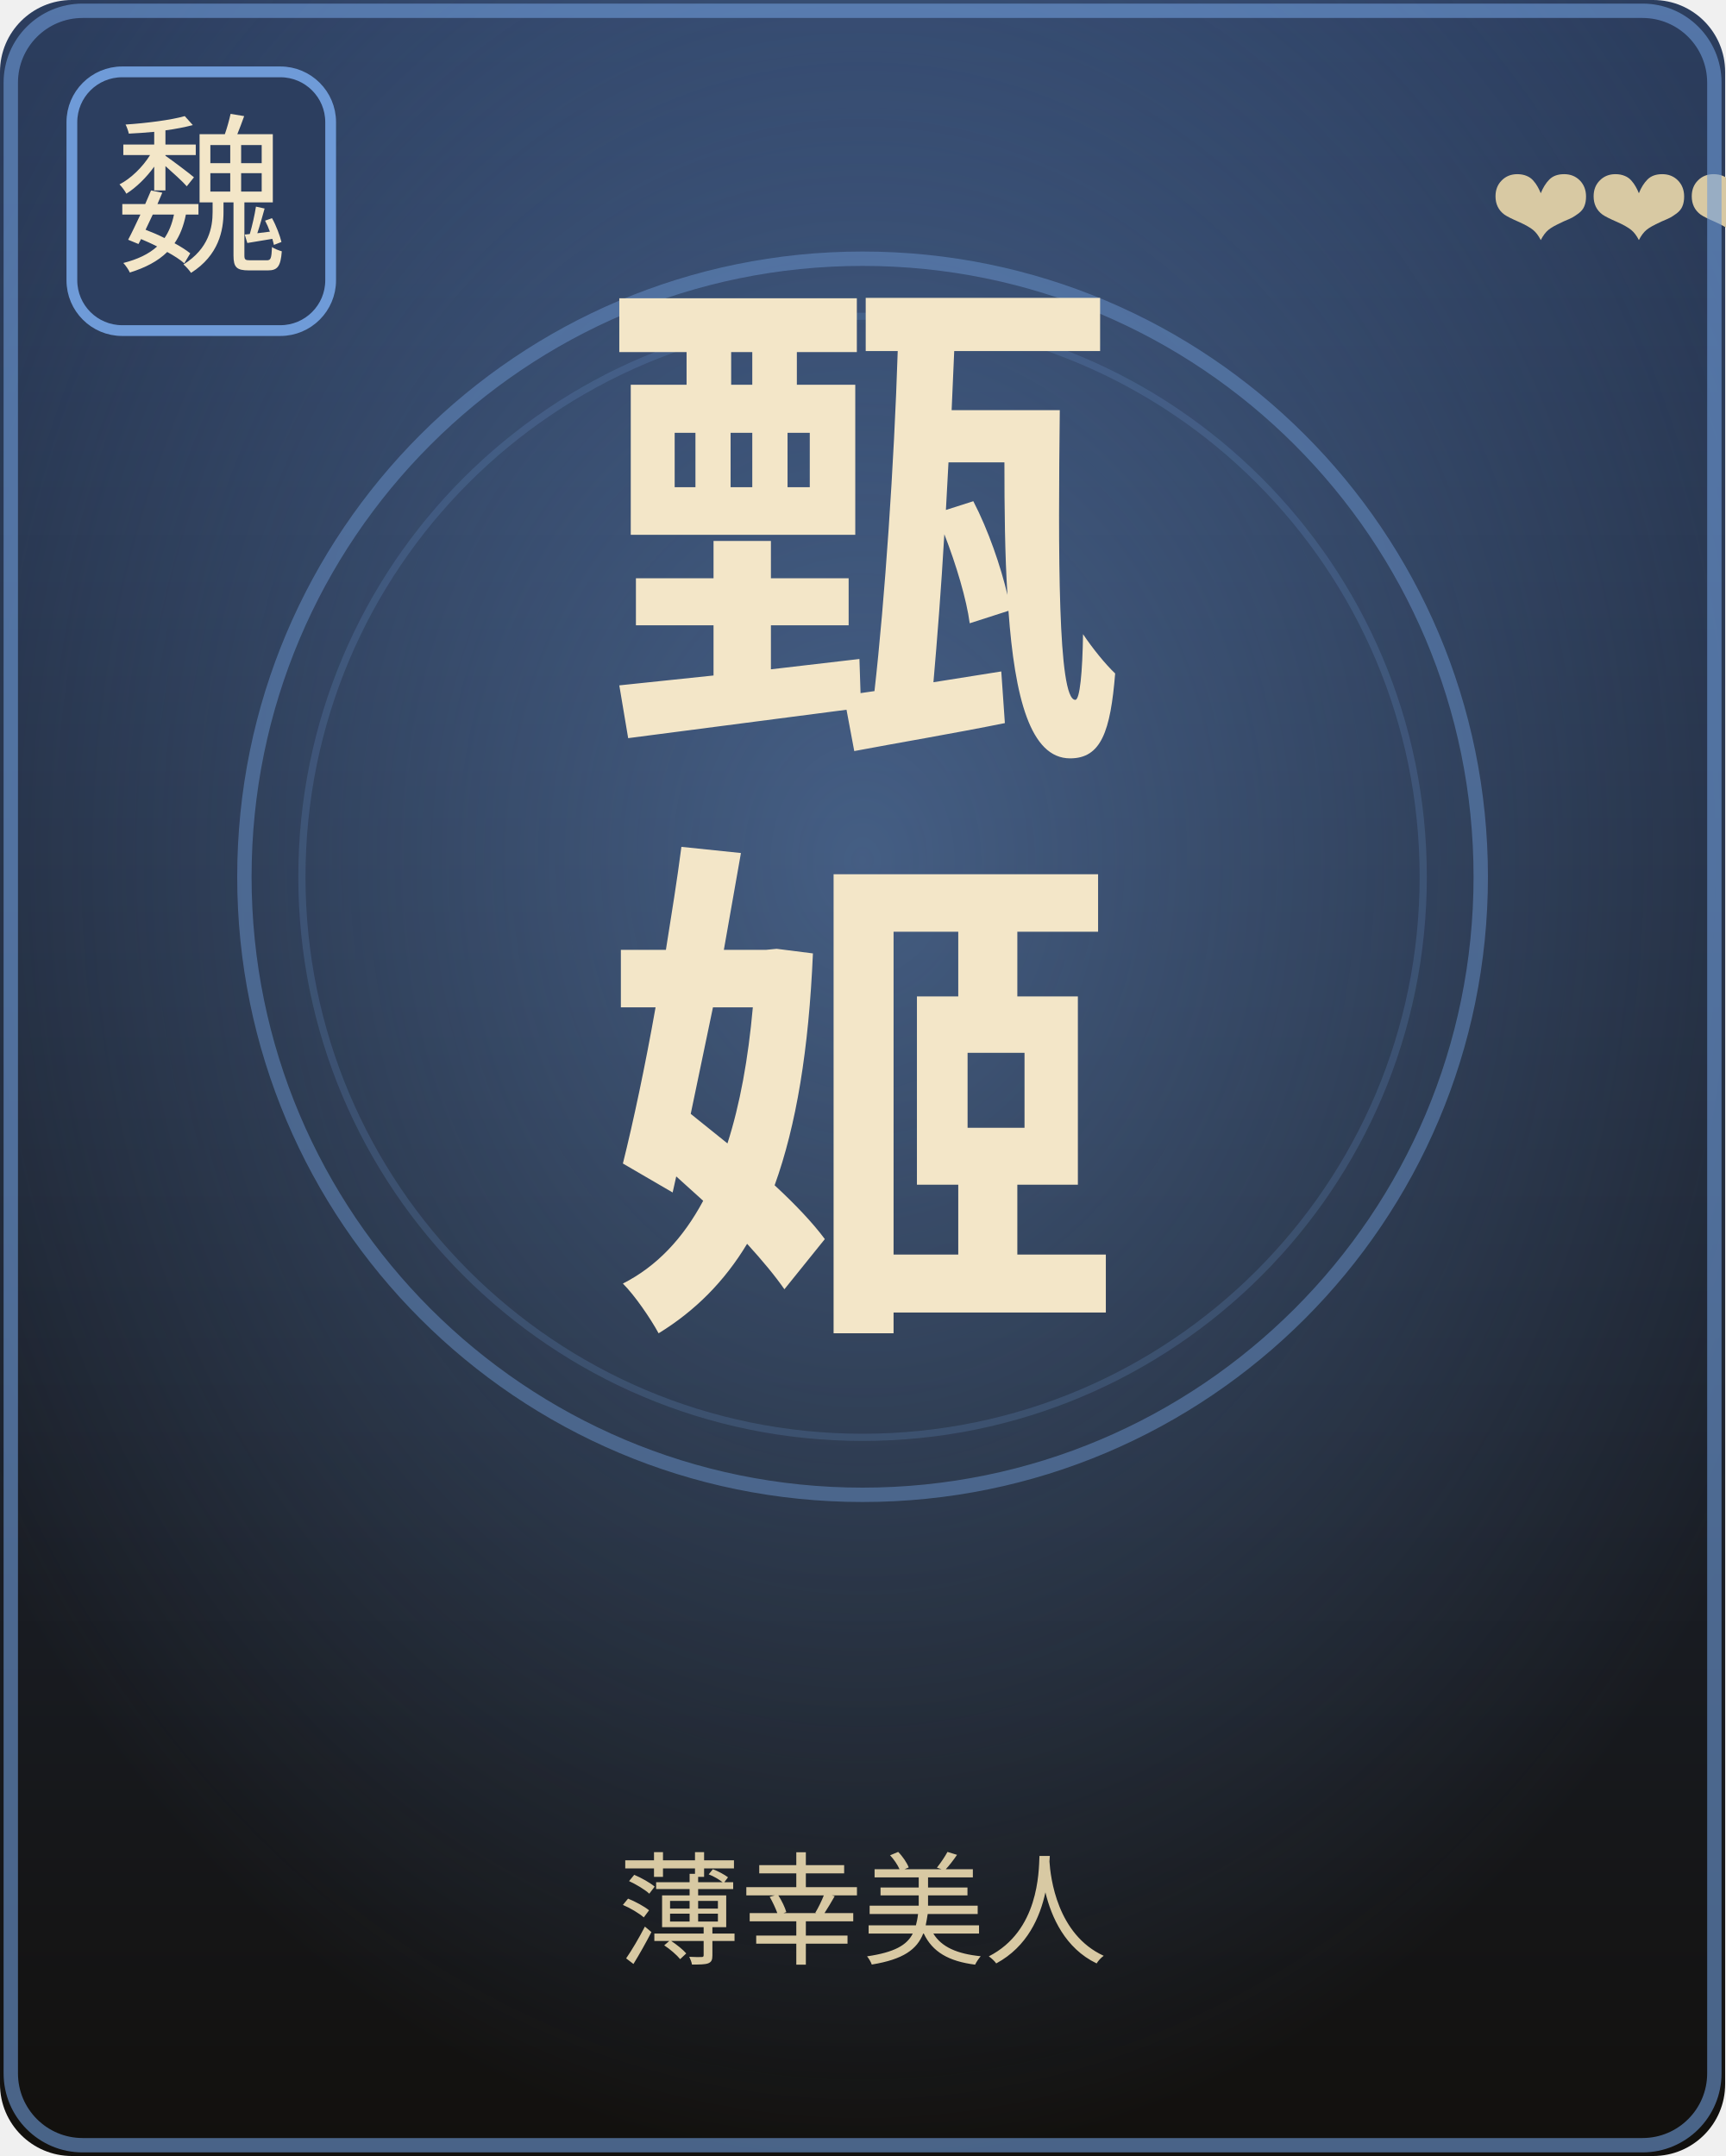
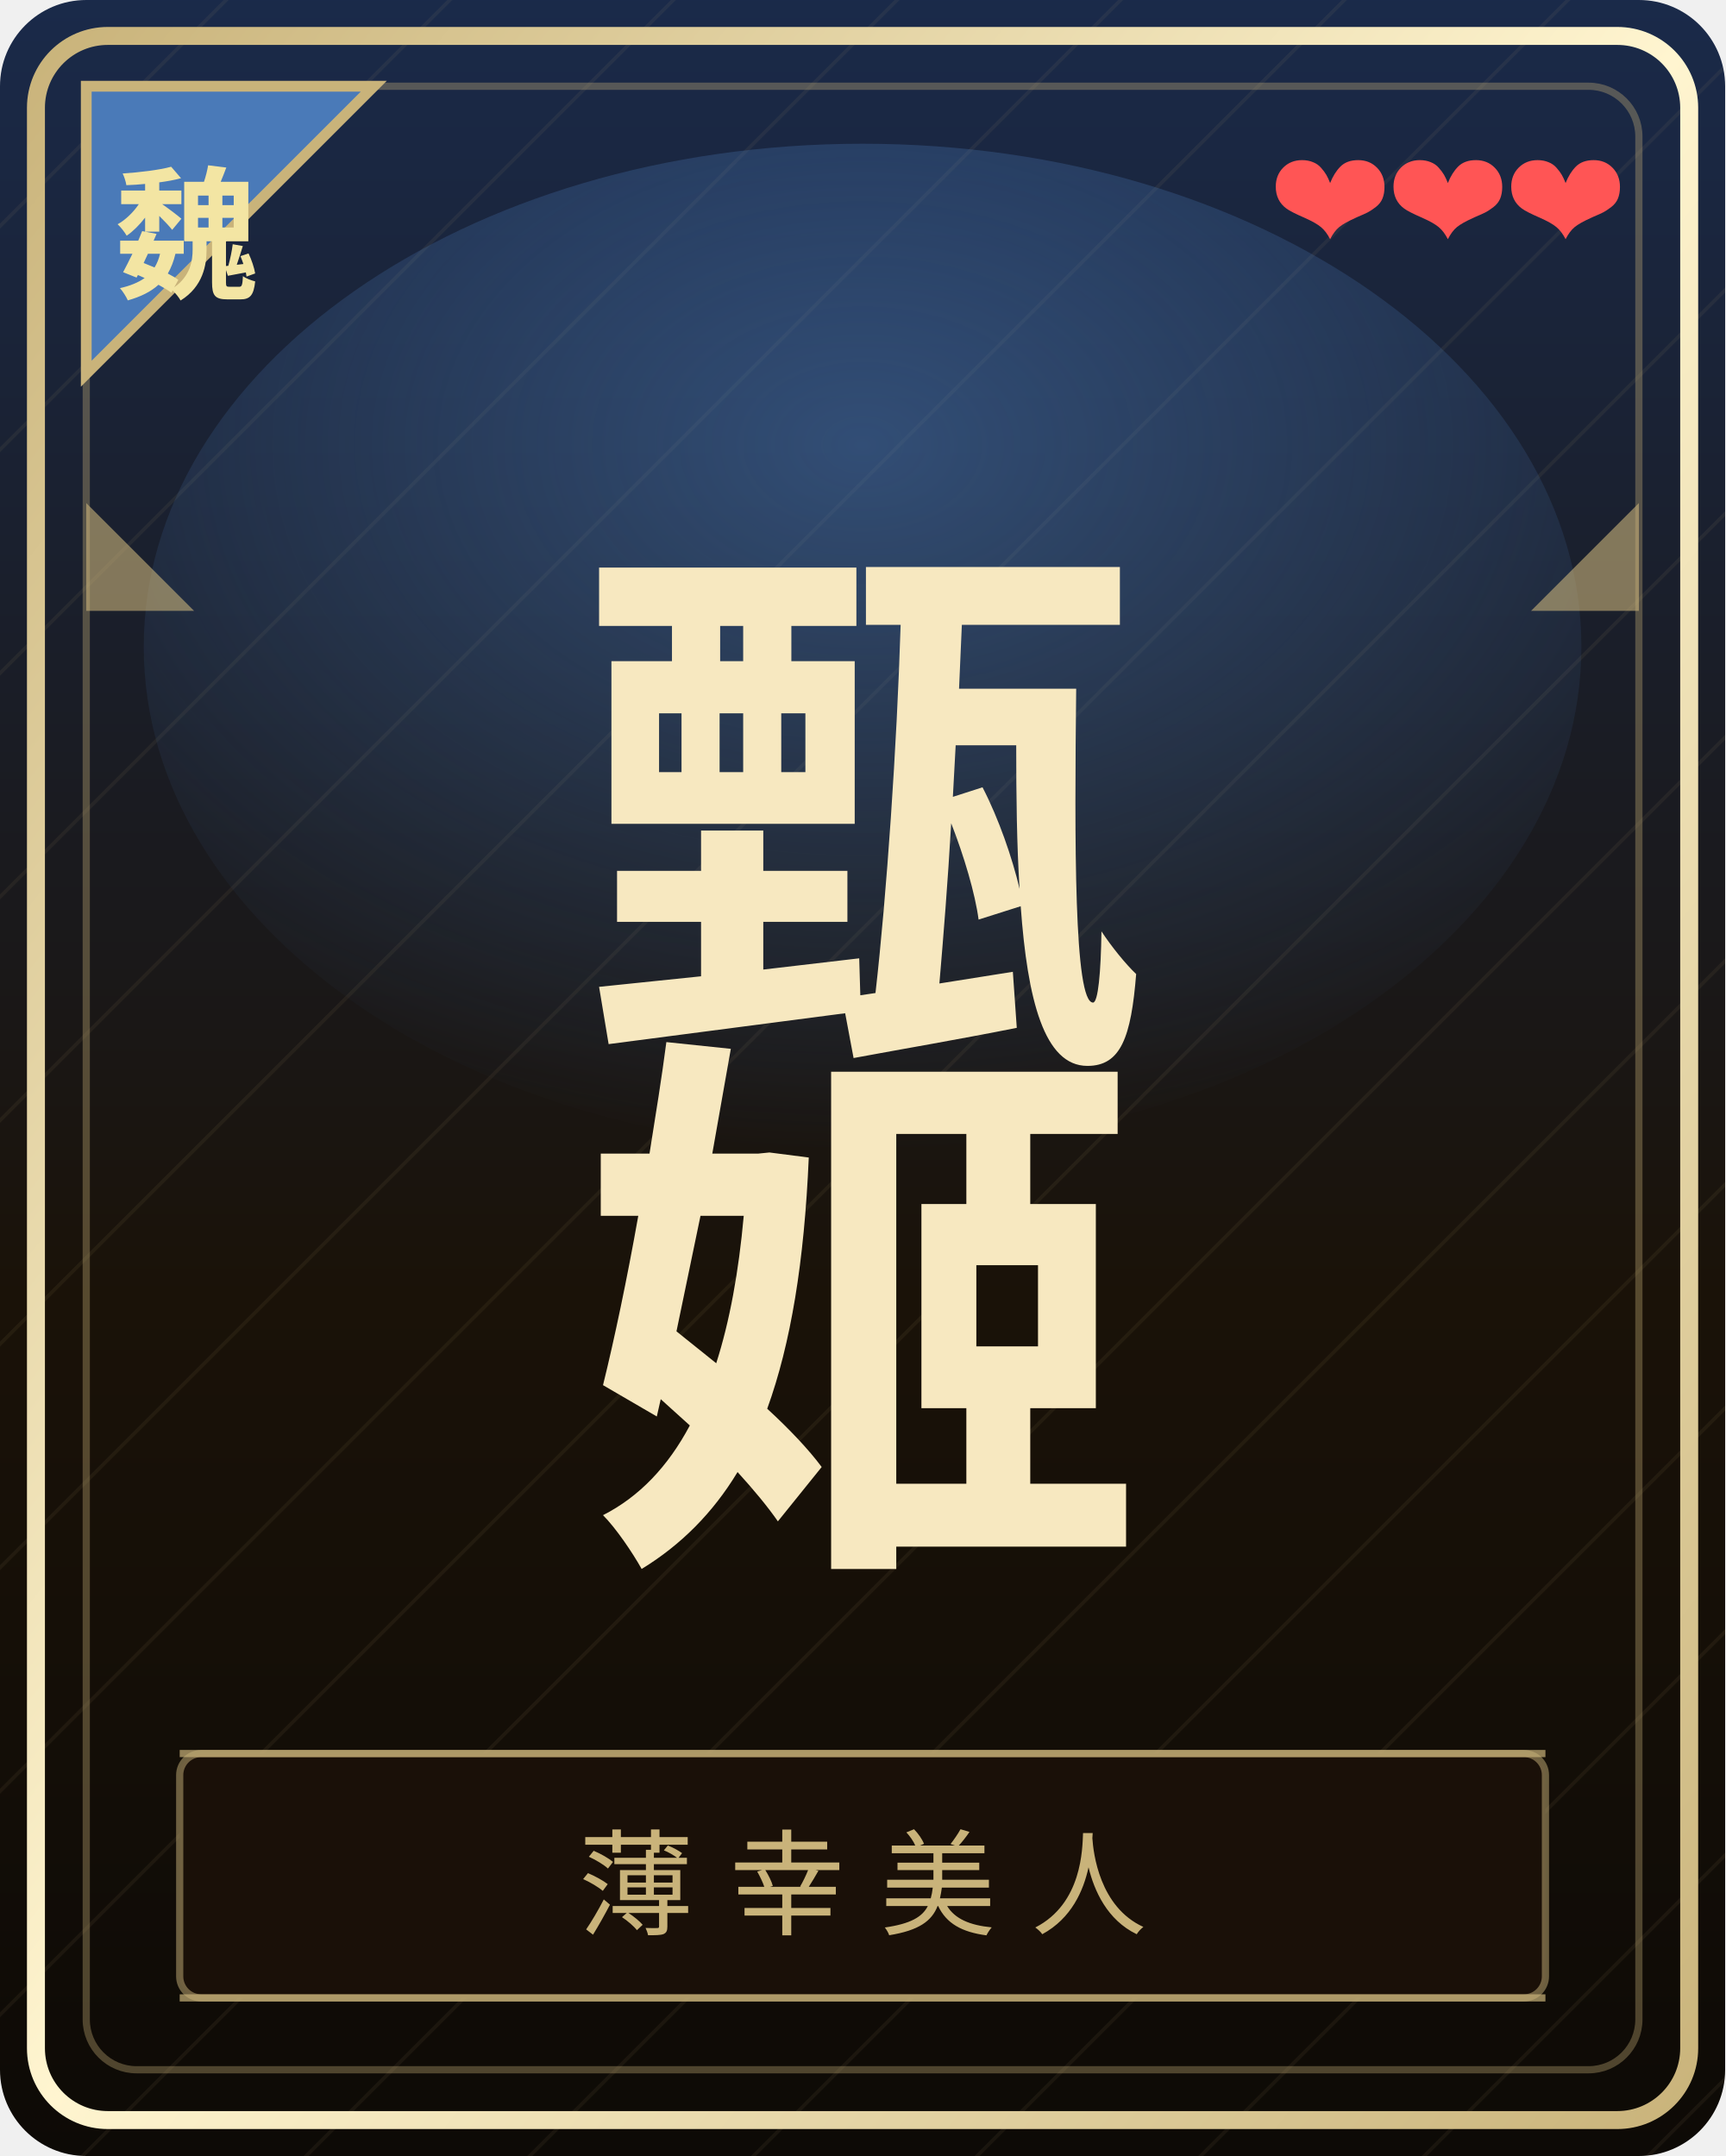
<svg xmlns="http://www.w3.org/2000/svg" width="240" height="300" viewBox="0 0 240 300">
  <defs>
    <linearGradient id="bg" x1="0" y1="0" x2="0" y2="1">
-       <stop offset="0" stop-color="#2c3e5f" />
-       <stop offset="1" stop-color="#12100d" />
+       <stop offset="0" stop-color="#1a2a4a" />
+       <stop offset="0.6" stop-color="#1a1208" />
+       <stop offset="1" stop-color="#0d0a06" />
    </linearGradient>
-     <radialGradient id="glow" cx="0.5" cy="0.4" r="0.6">
-       <stop offset="0" stop-color="#6f9bd8" stop-opacity="0.45" />
-       <stop offset="1" stop-color="#6f9bd8" stop-opacity="0" />
+     <linearGradient id="frame" x1="0" y1="0" x2="1" y2="1">
+       <stop offset="0" stop-color="#c9b37a" />
+       <stop offset="0.5" stop-color="#fff5d0" />
+       <stop offset="1" stop-color="#c9b37a" />
+     </linearGradient>
+     <radialGradient id="glow" cx="0.5" cy="0.3" r="0.7">
+       <stop offset="0" stop-color="#4a7ab8" stop-opacity="0.5" />
+       <stop offset="1" stop-color="#4a7ab8" stop-opacity="0" />
    </radialGradient>
-     <style>
-       .name { font-family: 'STKaiti','KaiTi','STSong',serif; fill: #f3e6c8; text-anchor: middle; font-weight: bold; }
-       .sub { font-family: 'STKaiti','KaiTi','STSong',serif; fill: #d8c9a3; text-anchor: middle; }
-     </style>
+     <pattern id="bgPattern" patternUnits="userSpaceOnUse" width="22" height="22" patternTransform="rotate(45)">
+       <line x1="0" y1="0" x2="0" y2="22" stroke="#c9b37a" stroke-opacity="0.07" stroke-width="1" />
+     </pattern>
  </defs>
-   <rect width="240" height="300" rx="10" fill="url(#bg)" />
-   <rect width="240" height="300" rx="10" fill="url(#glow)" />
-   <circle cx="120" cy="122" r="86" fill="none" stroke="#6f9bd8" stroke-opacity="0.45" stroke-width="2" />
-   <circle cx="120" cy="122" r="78" fill="none" stroke="#6f9bd8" stroke-opacity="0.2" stroke-width="1" />
-   <rect x="10" y="10" width="36" height="36" rx="7" fill="#2c3e5f" stroke="#6f9bd8" stroke-width="1.5" />
-   <text x="28" y="36" font-size="24" class="sub" fill="#fff" text-anchor="middle" style="fill:#f3e6c8">魏</text>
-   <text x="228" y="34" font-size="15" class="sub" text-anchor="end">❤❤❤</text>
-   <text x="120" y="99.04" class="name" font-size="72">甄</text>
-   <text x="120" y="179.04" class="name" font-size="72">姬</text>
-   <text x="120" y="272" font-size="17" class="sub">薄幸美人</text>
-   <rect x="1.5" y="1.5" width="237" height="297" rx="10" fill="none" stroke="#6f9bd8" stroke-opacity="0.6" stroke-width="2" />
+   <rect width="240" height="300" rx="12" fill="url(#bg)" />
+   <rect width="240" height="300" rx="12" fill="url(#bgPattern)" />
+   <ellipse cx="120" cy="90" rx="100" ry="70" fill="url(#glow)" />
+   <rect x="5" y="5" width="230" height="290" rx="10" fill="none" stroke="url(#frame)" stroke-width="2.5" />
+   <rect x="12" y="12" width="216" height="276" rx="7" fill="none" stroke="#c9b37a" stroke-opacity="0.35" stroke-width="1" />
+   <polygon points="12,12 52,12 12,52" fill="#4a7ab8" stroke="#c9b37a" stroke-width="1.5" />
+   <text x="26" y="40" font-size="20" text-anchor="middle" font-family="STKaiti,KaiTi,serif" font-weight="bold" fill="#f3e5a3">魏</text>
+   <text x="226" y="34" font-size="18" text-anchor="end" fill="#ff5555">❤❤❤</text>
+   <text x="120" y="141.3" text-anchor="middle" font-size="78" font-family="STKaiti,KaiTi,STSong,serif" font-weight="bold" fill="#f7e8c0" style="text-shadow:0 2px 8px rgba(0,0,0,.7);letter-spacing:3px">甄</text>
+   <text x="120" y="211.3" text-anchor="middle" font-size="78" font-family="STKaiti,KaiTi,STSong,serif" font-weight="bold" fill="#f7e8c0" style="text-shadow:0 2px 8px rgba(0,0,0,.7);letter-spacing:3px">姬</text>
+   <rect x="25" y="244" width="190" height="34" rx="3" fill="#1a1008" stroke="#c9b37a" stroke-opacity="0.5" />
+   <line x1="25" y1="244" x2="215" y2="244" stroke="#c9b37a" stroke-opacity="0.7" />
+   <line x1="25" y1="278" x2="215" y2="278" stroke="#c9b37a" stroke-opacity="0.7" />
+   <text x="120" y="268" text-anchor="middle" font-size="16" font-family="STKaiti,KaiTi,STSong,serif" letter-spacing="5px" fill="#c9b37a">薄幸美人</text>
+   <path d="M12 70 L12 85 L27 85 Z" fill="#c9b37a" opacity="0.6" />
+   <path d="M228 70 L228 85 L213 85 Z" fill="#c9b37a" opacity="0.6" />
</svg>
